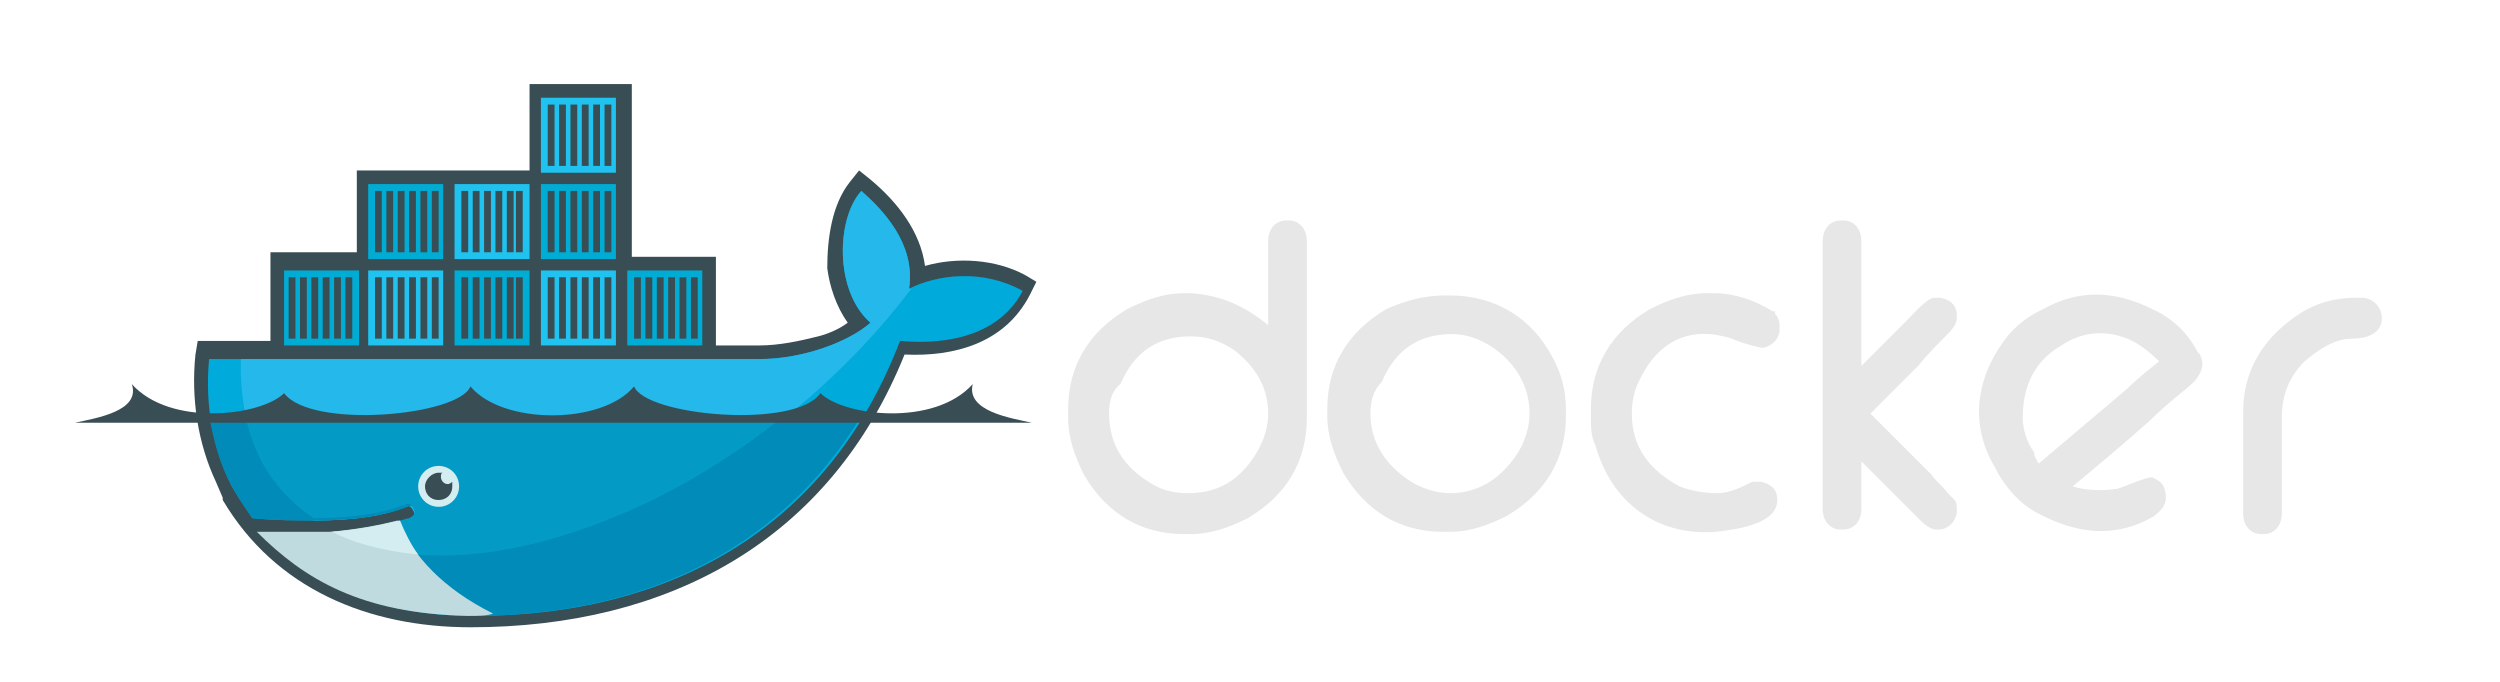
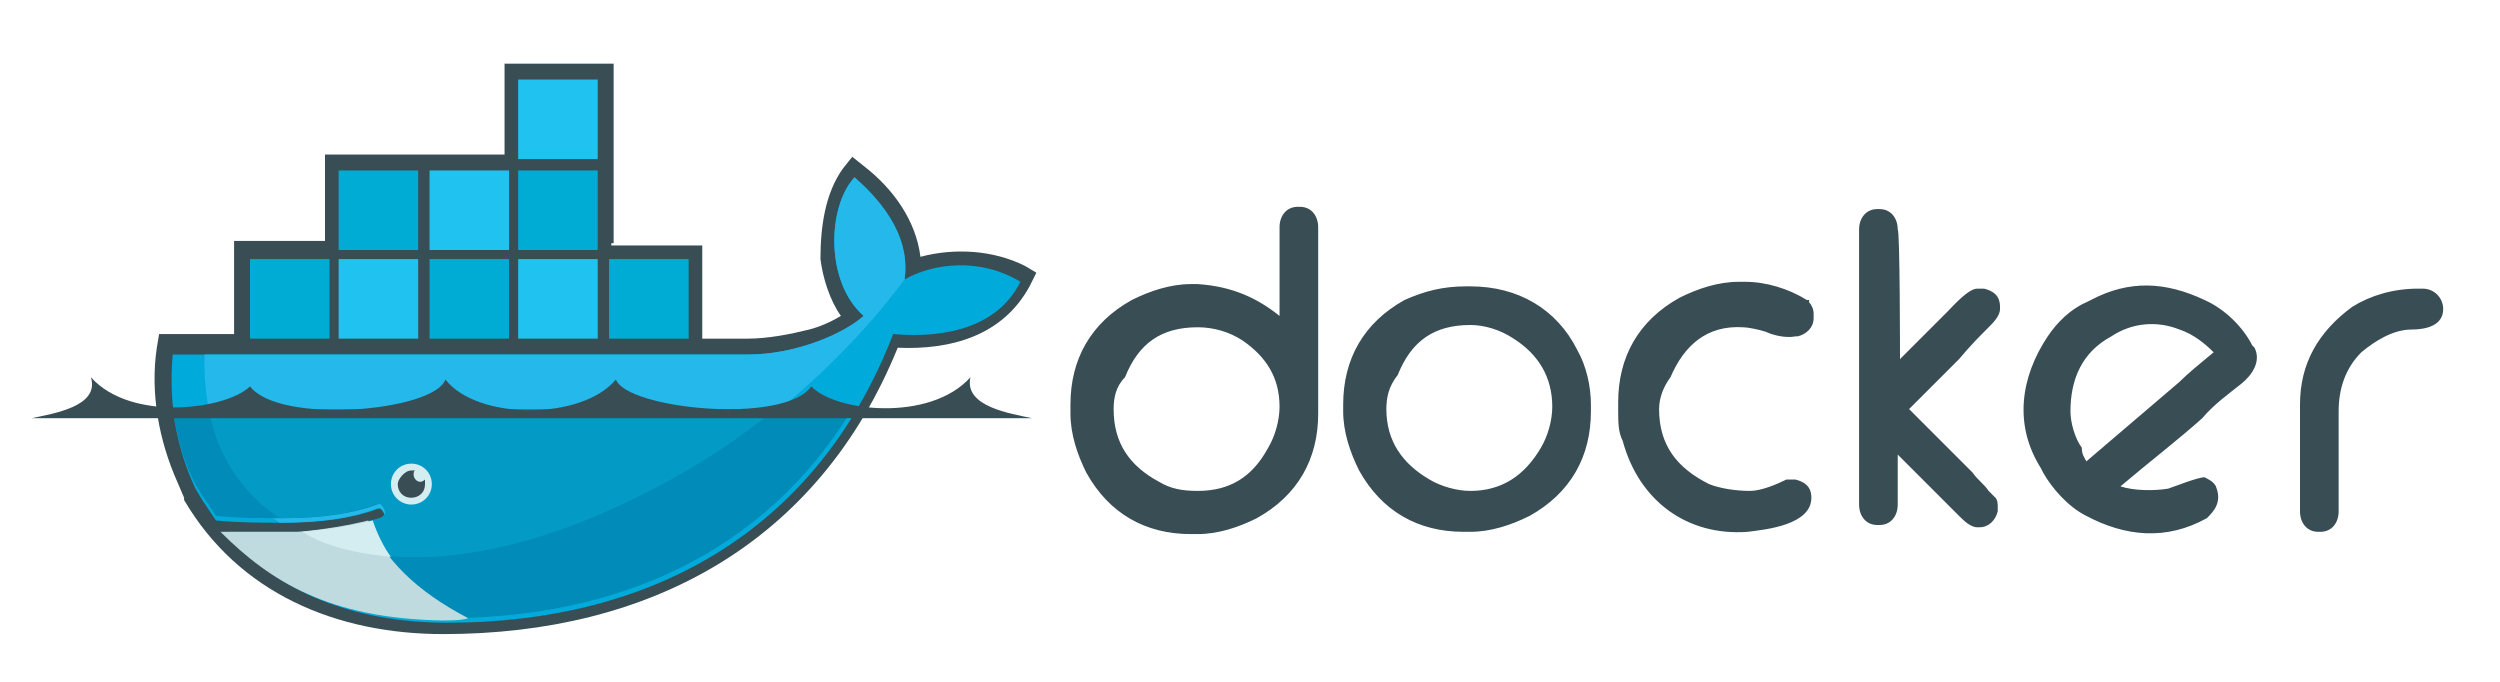
- <svg xmlns="http://www.w3.org/2000/svg" version="1.1" id="Layer_1" x="0px" y="0px" viewBox="0 0 110 30" enable-background="new 0 0 110 30" xml:space="preserve">
+ <svg xmlns="http://www.w3.org/2000/svg" version="1.1" id="Layer_1" x="0px" y="0px" viewBox="-25 15 110 30" enable-background="new -25 15 110 30" xml:space="preserve">
  <g>
    <g>
-       <path id="outline_2_" fill-rule="evenodd" clip-rule="evenodd" fill="#394D54" d="M27.7,11.3h3.8v3.9h1.9c0.9,0,1.8-0.2,2.6-0.4    c0.4-0.1,0.9-0.3,1.3-0.6c-0.5-0.7-0.8-1.6-0.9-2.4C36.4,10.5,36.6,9,37.4,8l0.4-0.5l0.5,0.4c1.2,1,2.2,2.3,2.4,3.8    c1.4-0.4,3.1-0.3,4.4,0.4l0.5,0.3L45.3,13c-1.1,2.1-3.3,2.7-5.5,2.6c-3.3,8.2-10.4,12-19.1,12c-4.5,0-8.6-1.7-10.9-5.6l0-0.1    l-0.3-0.7c-0.8-1.7-1.1-3.7-0.9-5.6l0.1-0.6h3.2v-3.9h3.8V7.5h7.6V3.7h4.5V11.3z" />
+       <path id="outline_2_" fill="#394D54" d="M1.9,25.8h4v4.1h2c0.9,0,1.9-0.2,2.7-0.4c0.4-0.1,0.9-0.3,1.4-0.6    c-0.5-0.7-0.8-1.7-0.9-2.5c0-1.4,0.2-2.9,1-4l0.4-0.5l0.5,0.4c1.3,1,2.3,2.4,2.5,4c1.5-0.4,3.2-0.3,4.6,0.4l0.5,0.3l-0.3,0.6    c-1.2,2.2-3.5,2.8-5.8,2.7c-3.5,8.6-10.9,12.6-20,12.6c-4.7,0-9-1.8-11.4-5.9v-0.1l-0.3-0.7c-0.8-1.8-1.2-3.9-0.9-5.9l0.1-0.6h3.3    v-4.1h4v-3.8h7.9v-4H2v7.9H1.9z" />
      <g id="body_colors_2_">
-         <path fill="#00AADA" d="M40,12.7c0.3-2-1.2-3.5-2.1-4.3c-1.1,1.2-1.2,4.4,0.4,5.8c-0.9,0.8-2.9,1.6-4.9,1.6H9.2     c-0.2,2.1,0.2,4,1,5.6l0.3,0.5c0.2,0.3,0.4,0.6,0.6,0.9l0,0c1,0.1,1.9,0.1,2.8,0.1c0,0,0,0,0,0c1.7,0,3-0.2,4-0.6     c0.2-0.1,0.3,0,0.4,0.2c0.1,0.2,0,0.3-0.2,0.4c-0.1,0-0.3,0.1-0.4,0.1c0,0,0,0,0,0c-0.8,0.2-1.7,0.4-2.8,0.5c0.1,0-0.1,0-0.1,0     c0,0-0.1,0-0.1,0c-0.4,0-0.9,0-1.4,0c-0.5,0-1.1,0-1.6,0l0,0c2,2.3,5.2,3.6,9.2,3.6c8.4,0,15.5-3.7,18.7-12.1     c2.2,0.2,4.4-0.3,5.4-2.2C43.2,11.8,41.2,12.1,40,12.7z" />
-         <path fill="#24B8EB" d="M40,12.7c0.3-2-1.2-3.5-2.1-4.3c-1.1,1.2-1.2,4.4,0.4,5.8c-0.9,0.8-2.9,1.6-4.9,1.6H10.6     c-0.1,3.2,1.1,5.6,3.2,7.1c0,0,0,0,0,0c1.7,0,3-0.2,4-0.6c0.2-0.1,0.3,0,0.4,0.2c0.1,0.2,0,0.3-0.2,0.4c-0.1,0-0.3,0.1-0.4,0.1     c0,0,0,0,0,0c-0.8,0.2-1.7,0.4-2.9,0.5c0,0,0,0,0,0c2.9,1.5,7,1.5,11.7-0.4c5.3-2,10.3-5.9,13.7-10.4     C40.1,12.7,40.1,12.7,40,12.7z" />
-         <path fill="#008BB8" d="M9.2,18.3c0.2,1.1,0.5,2.2,1,3.1l0.3,0.5c0.2,0.3,0.4,0.6,0.6,0.9c1,0.1,1.9,0.1,2.8,0.1     c1.7,0,3-0.2,4-0.6c0.2-0.1,0.3,0,0.4,0.2c0.1,0.2,0,0.3-0.2,0.4c-0.1,0-0.3,0.1-0.4,0.1c0,0,0,0,0,0c-0.8,0.2-1.7,0.4-2.9,0.5     c0,0-0.1,0-0.1,0c-0.4,0-0.9,0-1.4,0c-0.5,0-1.1,0-1.7,0c2,2.3,5.2,3.6,9.2,3.6c7.2,0,13.4-2.7,17.1-8.8H9.2z" />
-         <path fill="#039BC6" d="M10.8,18.3c0.4,2,1.5,3.5,3,4.5c1.7,0,3-0.2,4-0.6c0.2-0.1,0.3,0,0.4,0.2c0.1,0.2,0,0.3-0.2,0.4     c-0.1,0-0.3,0.1-0.4,0.1c0,0,0,0,0,0c-0.8,0.2-1.8,0.4-2.9,0.5c2.9,1.5,7,1.4,11.7-0.4c2.9-1.1,5.6-2.7,8.1-4.7H10.8z" />
+         <path fill="#00AADA" d="M14.8,27.3c0.3-2.1-1.3-3.7-2.2-4.5c-1.2,1.3-1.3,4.6,0.4,6.1c-0.9,0.8-3,1.7-5.1,1.7h-25.3     c-0.2,2.2,0.2,4.2,1,5.9l0.3,0.5c0.2,0.3,0.4,0.6,0.6,0.9l0,0c1,0.1,2,0.1,2.9,0.1l0,0c1.8,0,3.1-0.2,4.2-0.6     c0.2-0.1,0.3,0,0.4,0.2c0.1,0.2,0,0.3-0.2,0.4c-0.1,0-0.3,0.1-0.4,0.1l0,0c-0.8,0.2-1.8,0.4-2.9,0.5c0.1,0-0.1,0-0.1,0h-0.1     c-0.4,0-0.9,0-1.5,0c-0.5,0-1.2,0-1.7,0l0,0c2.1,2.4,5.4,3.8,9.6,3.8c8.8,0,16.2-3.9,19.6-12.7c2.3,0.2,4.6-0.3,5.6-2.3     C18.1,26.3,16,26.6,14.8,27.3z" />
+         <path fill="#24B8EB" d="M14.8,27.3c0.3-2.1-1.3-3.7-2.2-4.5c-1.2,1.3-1.3,4.6,0.4,6.1c-0.9,0.8-3,1.7-5.1,1.7H-16     c-0.1,3.3,1.2,5.9,3.3,7.4l0,0c1.8,0,3.1-0.2,4.2-0.6c0.2-0.1,0.3,0,0.4,0.2c0.1,0.2,0,0.3-0.2,0.4c-0.1,0-0.3,0.1-0.4,0.1l0,0     c-0.8,0.2-1.8,0.4-3,0.5l0,0c3,1.6,7.3,1.6,12.2-0.4c5.5-2.1,10.8-6.2,14.3-10.9C14.9,27.3,14.9,27.3,14.8,27.3z" />
+         <path fill="#008BB8" d="M-17.4,33.1c0.2,1.2,0.5,2.3,1,3.2l0.3,0.5c0.2,0.3,0.4,0.6,0.6,0.9c1,0.1,2,0.1,2.9,0.1     c1.8,0,3.1-0.2,4.2-0.6c0.2-0.1,0.3,0,0.4,0.2c0.1,0.2,0,0.3-0.2,0.4c-0.1,0-0.3,0.1-0.4,0.1l0,0c-0.8,0.2-1.8,0.4-3,0.5h-0.1     c-0.4,0-0.9,0-1.5,0c-0.5,0-1.2,0-1.8,0c2.1,2.4,5.4,3.8,9.6,3.8c7.5,0,14-2.8,17.9-9.2H-17.4z" />
+         <path fill="#039BC6" d="M-15.8,33.1c0.4,2.1,1.6,3.7,3.1,4.7c1.8,0,3.1-0.2,4.2-0.6c0.2-0.1,0.3,0,0.4,0.2c0.1,0.2,0,0.3-0.2,0.4     c-0.1,0-0.3,0.1-0.4,0.1l0,0c-0.8,0.2-1.9,0.4-3,0.5c3,1.6,7.3,1.5,12.2-0.4c3-1.2,5.9-2.8,8.5-4.9H-15.8z" />
      </g>
      <g id="Containers_2_">
-         <path fill-rule="evenodd" clip-rule="evenodd" fill="#00ACD3" d="M15.2,12.2h0.3v2.7h-0.3V12.2z M14.7,12.2H15v2.7h-0.3V12.2z      M14.2,12.2h0.3v2.7h-0.3V12.2z M13.7,12.2H14v2.7h-0.3V12.2z M13.2,12.2h0.3v2.7h-0.3V12.2z M12.7,12.2H13v2.7h-0.3V12.2z      M12.5,11.9h3.3v3.3h-3.3V11.9z" />
-         <path fill-rule="evenodd" clip-rule="evenodd" fill="#00ACD3" d="M19,8.4h0.3v2.7H19V8.4z M18.5,8.4h0.3v2.7h-0.3V8.4z M18,8.4     h0.3v2.7H18V8.4z M17.5,8.4h0.3v2.7h-0.3V8.4z M17,8.4h0.3v2.7H17V8.4z M16.5,8.4h0.3v2.7h-0.3V8.4z M16.2,8.1h3.3v3.3h-3.3V8.1z     " />
-         <path fill-rule="evenodd" clip-rule="evenodd" fill="#20C2EF" d="M19,12.2h0.3v2.7H19V12.2z M18.5,12.2h0.3v2.7h-0.3V12.2z      M18,12.2h0.3v2.7H18V12.2z M17.5,12.2h0.3v2.7h-0.3V12.2z M17,12.2h0.3v2.7H17V12.2z M16.5,12.2h0.3v2.7h-0.3V12.2z M16.2,11.9     h3.3v3.3h-3.3V11.9z" />
-         <path fill-rule="evenodd" clip-rule="evenodd" fill="#00ACD3" d="M22.8,12.2H23v2.7h-0.3V12.2z M22.3,12.2h0.3v2.7h-0.3V12.2z      M21.8,12.2h0.3v2.7h-0.3V12.2z M21.3,12.2h0.3v2.7h-0.3V12.2z M20.8,12.2h0.3v2.7h-0.3V12.2z M20.3,12.2h0.3v2.7h-0.3V12.2z      M20,11.9h3.3v3.3H20V11.9z" />
-         <path fill-rule="evenodd" clip-rule="evenodd" fill="#20C2EF" d="M22.8,8.4H23v2.7h-0.3V8.4z M22.3,8.4h0.3v2.7h-0.3V8.4z      M21.8,8.4h0.3v2.7h-0.3V8.4z M21.3,8.4h0.3v2.7h-0.3V8.4z M20.8,8.4h0.3v2.7h-0.3V8.4z M20.3,8.4h0.3v2.7h-0.3V8.4z M20,8.1h3.3     v3.3H20V8.1z" />
-         <path fill-rule="evenodd" clip-rule="evenodd" fill="#20C2EF" d="M26.6,12.2h0.3v2.7h-0.3V12.2z M26.1,12.2h0.3v2.7h-0.3V12.2z      M25.6,12.2h0.3v2.7h-0.3V12.2z M25.1,12.2h0.3v2.7h-0.3V12.2z M24.6,12.2h0.3v2.7h-0.3V12.2z M24.1,12.2h0.3v2.7h-0.3V12.2z      M23.8,11.9h3.3v3.3h-3.3V11.9z" />
-         <path fill-rule="evenodd" clip-rule="evenodd" fill="#00ACD3" d="M26.6,8.4h0.3v2.7h-0.3V8.4z M26.1,8.4h0.3v2.7h-0.3V8.4z      M25.6,8.4h0.3v2.7h-0.3V8.4z M25.1,8.4h0.3v2.7h-0.3V8.4z M24.6,8.4h0.3v2.7h-0.3V8.4z M24.1,8.4h0.3v2.7h-0.3V8.4z M23.8,8.1     h3.3v3.3h-3.3V8.1z" />
-         <path fill-rule="evenodd" clip-rule="evenodd" fill="#20C2EF" d="M26.6,4.6h0.3v2.7h-0.3V4.6z M26.1,4.6h0.3v2.7h-0.3V4.6z      M25.6,4.6h0.3v2.7h-0.3V4.6z M25.1,4.6h0.3v2.7h-0.3V4.6z M24.6,4.6h0.3v2.7h-0.3V4.6z M24.1,4.6h0.3v2.7h-0.3V4.6z M23.8,4.3     h3.3v3.3h-3.3V4.3z" />
-         <path fill-rule="evenodd" clip-rule="evenodd" fill="#00ACD3" d="M30.4,12.2h0.3v2.7h-0.3V12.2z M29.9,12.2h0.3v2.7h-0.3V12.2z      M29.4,12.2h0.3v2.7h-0.3V12.2z M28.9,12.2h0.3v2.7h-0.3V12.2z M28.4,12.2h0.3v2.7h-0.3V12.2z M27.9,12.2h0.3v2.7h-0.3V12.2z      M27.6,11.9h3.3v3.3h-3.3V11.9z" />
+         <path fill="#00ACD3" d="M-11.2,26.7h0.3v2.8h-0.3V26.7z M-11.7,26.7h0.3v2.8h-0.3V26.7z M-12.2,26.7h0.3v2.8h-0.3V26.7z      M-12.7,26.7h0.3v2.8h-0.3V26.7z M-13.2,26.7h0.3v2.8h-0.3V26.7z M-13.8,26.7h0.3v2.8h-0.3V26.7z M-14,26.4h3.5v3.5H-14V26.4z" />
+         <path fill="#00ACD3" d="M-7.2,22.8h0.3v2.8h-0.3V22.8z M-7.7,22.8h0.3v2.8h-0.3V22.8z M-8.2,22.8h0.3v2.8h-0.3V22.8z M-8.8,22.8     h0.3v2.8h-0.3V22.8z M-9.3,22.8H-9v2.8h-0.3V22.8z M-9.8,22.8h0.3v2.8h-0.3V22.8z M-10.1,22.5h3.5v3.5h-3.5V22.5z" />
+         <path fill="#20C2EF" d="M-7.2,26.7h0.3v2.8h-0.3V26.7z M-7.7,26.7h0.3v2.8h-0.3V26.7z M-8.2,26.7h0.3v2.8h-0.3V26.7z M-8.8,26.7     h0.3v2.8h-0.3V26.7z M-9.3,26.7H-9v2.8h-0.3V26.7z M-9.8,26.7h0.3v2.8h-0.3V26.7z M-10.1,26.4h3.5v3.5h-3.5V26.4z" />
+         <path fill="#00ACD3" d="M-3.2,26.7H-3v2.8h-0.3v-2.8H-3.2z M-3.7,26.7h0.3v2.8h-0.3V26.7z M-4.3,26.7h0.3v2.8h-0.3V26.7z      M-4.8,26.7h0.3v2.8h-0.3V26.7z M-5.3,26.7H-5v2.8h-0.3V26.7z M-5.8,26.7h0.3v2.8h-0.3V26.7z M-6.1,26.4h3.5v3.5h-3.5V26.4z" />
+         <path fill="#20C2EF" d="M-3.2,22.8H-3v2.8h-0.3v-2.8H-3.2z M-3.7,22.8h0.3v2.8h-0.3V22.8z M-4.3,22.8h0.3v2.8h-0.3V22.8z      M-4.8,22.8h0.3v2.8h-0.3V22.8z M-5.3,22.8H-5v2.8h-0.3V22.8z M-5.8,22.8h0.3v2.8h-0.3V22.8z M-6.1,22.5h3.5v3.5h-3.5V22.5z" />
+         <path fill="#20C2EF" d="M0.8,26.7h0.3v2.8H0.8V26.7z M0.2,26.7h0.3v2.8H0.2V26.7z M-0.3,26.7H0v2.8h-0.3V26.7z M-0.8,26.7h0.3     v2.8h-0.3V26.7z M-1.3,26.7H-1v2.8h-0.3V26.7z M-1.8,26.7h0.3v2.8h-0.3V26.7z M-2.2,26.4h3.5v3.5h-3.5V26.4z" />
+         <path fill="#00ACD3" d="M0.8,22.8h0.3v2.8H0.8V22.8z M0.2,22.8h0.3v2.8H0.2V22.8z M-0.3,22.8H0v2.8h-0.3V22.8z M-0.8,22.8h0.3     v2.8h-0.3V22.8z M-1.3,22.8H-1v2.8h-0.3V22.8z M-1.8,22.8h0.3v2.8h-0.3V22.8z M-2.2,22.5h3.5v3.5h-3.5V22.5z" />
+         <path fill="#20C2EF" d="M0.8,18.8h0.3v2.8H0.8V18.8z M0.2,18.8h0.3v2.8H0.2V18.8z M-0.3,18.8H0v2.8h-0.3V18.8z M-0.8,18.8h0.3     v2.8h-0.3V18.8z M-1.3,18.8H-1v2.8h-0.3V18.8z M-1.8,18.8h0.3v2.8h-0.3V18.8z M-2.2,18.5h3.5v3.5h-3.5V18.5z" />
+         <path fill="#00ACD3" d="M4.7,26.7h0.3v2.8H4.7V26.7z M4.2,26.7h0.3v2.8H4.2V26.7z M3.7,26.7H4v2.8H3.7V26.7z M3.2,26.7h0.3v2.8     H3.2V26.7z M2.7,26.7H3v2.8H2.7V26.7z M2.1,26.7h0.3v2.8H2.1V26.7z M1.8,26.4h3.5v3.5H1.8V26.4z" />
      </g>
-       <path fill-rule="evenodd" clip-rule="evenodd" fill="#D4EDF1" d="M19.3,20.5c0.5,0,0.9,0.4,0.9,0.9c0,0.5-0.4,0.9-0.9,0.9    c-0.5,0-0.9-0.4-0.9-0.9C18.4,20.9,18.8,20.5,19.3,20.5" />
-       <path fill-rule="evenodd" clip-rule="evenodd" fill="#394D54" d="M19.3,20.8c0.1,0,0.2,0,0.2,0c-0.1,0-0.1,0.1-0.1,0.2    c0,0.1,0.1,0.3,0.3,0.3c0.1,0,0.2-0.1,0.2-0.1c0,0.1,0,0.2,0,0.2c0,0.4-0.3,0.6-0.6,0.6c-0.4,0-0.6-0.3-0.6-0.6    C18.7,21.1,19,20.8,19.3,20.8" />
-       <path fill-rule="evenodd" clip-rule="evenodd" fill="#394D54" d="M3.3,18.6h19.8h2.5h19.8c-0.9-0.2-2.9-0.5-2.6-1.7    c-1.7,1.9-5.7,1.4-6.7,0.4c-1.1,1.6-7.7,1-8.2-0.3c-1.4,1.7-5.8,1.7-7.2,0c-0.5,1.3-7,1.9-8.2,0.3c-1,1-5,1.5-6.7-0.4    C6.2,18.1,4.2,18.4,3.3,18.6" />
-       <path fill="#BFDBE0" d="M21.7,27c-2.2-1.1-3.5-2.5-4.2-4.1c-0.8,0.2-1.8,0.4-3,0.5c-0.4,0-0.9,0-1.4,0c-0.6,0-1.1,0-1.8,0    c2.1,2.1,4.6,3.6,9.3,3.7C21,27.1,21.4,27.1,21.7,27z" />
-       <path fill="#D4EDF1" d="M18.4,24.4c-0.3-0.4-0.6-1-0.8-1.5c-0.8,0.2-1.8,0.4-3,0.5C15.4,23.8,16.5,24.2,18.4,24.4z" />
+       <path fill="#D4EDF1" d="M-6.9,35.4c0.5,0,0.9,0.4,0.9,0.9c0,0.5-0.4,0.9-0.9,0.9s-0.9-0.4-0.9-0.9C-7.8,35.8-7.4,35.4-6.9,35.4" />
+       <path fill="#394D54" d="M-6.9,35.7c0.1,0,0.2,0,0.2,0c-0.1,0-0.1,0.1-0.1,0.2s0.1,0.3,0.3,0.3c0.1,0,0.2-0.1,0.2-0.1    c0,0.1,0,0.2,0,0.2c0,0.4-0.3,0.6-0.6,0.6c-0.4,0-0.6-0.3-0.6-0.6C-7.5,36.1-7.2,35.7-6.9,35.7" />
+       <path fill="#394D54" d="M-23.6,33.4h20.7h2.6h20.7c-0.9-0.2-3-0.5-2.7-1.8c-1.8,2-6,1.5-7,0.4c-1.2,1.7-8.1,1-8.6-0.3    c-1.5,1.8-6.1,1.8-7.5,0c-0.5,1.4-7.3,2-8.6,0.3c-1,1-5.2,1.6-7-0.4C-20.6,32.9-22.7,33.2-23.6,33.4" />
+       <path fill="#BFDBE0" d="M-4.4,42.2c-2.3-1.2-3.7-2.6-4.4-4.3c-0.8,0.2-1.9,0.4-3.1,0.5c-0.4,0-0.9,0-1.5,0c-0.6,0-1.2,0-1.9,0    c2.2,2.2,4.8,3.8,9.7,3.9C-5.1,42.3-4.7,42.3-4.4,42.2z" />
+       <path fill="#D4EDF1" d="M-7.8,39.5c-0.3-0.4-0.6-1-0.8-1.6c-0.8,0.2-1.9,0.4-3.1,0.5C-10.9,38.9-9.8,39.3-7.8,39.5z" />
    </g>
-     <path fill-rule="evenodd" clip-rule="evenodd" fill="#E7E7E7" d="M89.7,20.4c1.3-1.1,2.6-2.2,3.9-3.3c0.4-0.4,0.9-0.8,1.4-1.2   c-0.4-0.4-0.9-0.8-1.4-1c-1-0.4-2-0.3-2.9,0.3c-1.2,0.7-1.7,1.8-1.7,3.2c0,0.5,0.2,1.1,0.5,1.5C89.5,20.1,89.6,20.2,89.7,20.4    M91.2,21.4c0.6,0.2,1.4,0.2,2,0.1c0.3-0.1,1.2-0.5,1.5-0.5l0,0l0,0c0.2,0.1,0.4,0.2,0.5,0.4c0.2,0.5,0.1,0.9-0.3,1.2l-0.1,0.1   c-1.7,1-3.4,0.8-5.1-0.1c-0.8-0.4-1.4-1.1-1.8-1.8l-0.1-0.2c-1.1-1.8-0.9-3.8,0.3-5.5c0.4-0.6,1-1.1,1.6-1.4l0.2-0.1   c1.6-0.9,3.2-0.8,4.8,0c0.9,0.4,1.6,1.1,2,1.9l0.1,0.1c0.3,0.6-0.1,1.1-0.6,1.5c-0.5,0.4-1.1,0.9-1.6,1.4   C93.6,19.4,92.4,20.4,91.2,21.4z M103.7,13.1h0.2c0.5,0,0.9,0.4,0.9,0.9c0,0.7-0.7,0.9-1.3,0.9c-0.8,0-1.5,0.5-2.1,1   c-0.7,0.7-1,1.5-1,2.5v4.2c0,0.5-0.3,0.9-0.8,0.9h-0.1c-0.5,0-0.8-0.4-0.8-0.9v-4.5c0-1.7,0.8-3.1,2.2-4.1   C101.7,13.4,102.6,13.1,103.7,13.1z M81.9,16.1c0.7-0.7,1.4-1.4,2-2c0.2-0.2,0.9-1,1.2-1h0.3l0,0c0.4,0.1,0.7,0.3,0.7,0.8V14   c0,0.3-0.3,0.6-0.5,0.8c-0.4,0.4-0.8,0.8-1.2,1.3l-2.1,2.1c0.9,0.9,1.8,1.8,2.7,2.7c0.2,0.3,0.5,0.5,0.7,0.8   c0.1,0.1,0.2,0.2,0.3,0.3c0.1,0.1,0.1,0.3,0.1,0.4v0.2l0,0c-0.1,0.4-0.4,0.7-0.8,0.7h-0.1c-0.3,0-0.6-0.3-0.8-0.5   c-0.4-0.4-0.8-0.8-1.2-1.2l-1.3-1.3v2.1c0,0.5-0.3,0.9-0.8,0.9h-0.1c-0.5,0-0.8-0.4-0.8-0.9V10.6c0-0.5,0.3-0.9,0.8-0.9h0.1   c0.5,0,0.8,0.4,0.8,0.9V16.1z M76.2,14.9c-0.3-0.1-0.8-0.2-1-0.2c-1.5-0.1-2.5,0.8-3.1,2.1c-0.2,0.4-0.3,0.9-0.3,1.4   c0,1.5,0.8,2.5,2.1,3.2c0.5,0.2,1.1,0.3,1.7,0.3c0.5,0,1.1-0.3,1.5-0.5l0.1,0h0.3l0,0c0.4,0.1,0.7,0.3,0.7,0.8V22   c0,1.1-1.9,1.3-2.7,1.4c-2.6,0.2-4.6-1.3-5.3-3.8C70,19.2,70,18.8,70,18.3V18c0-1.9,0.9-3.4,2.6-4.4c0.8-0.4,1.6-0.7,2.5-0.7h0.3   c0.9,0,1.8,0.3,2.6,0.8l0.1,0l0,0.1c0.1,0.1,0.2,0.3,0.2,0.5v0.2c0,0.4-0.3,0.7-0.7,0.8l0,0h-0.1C77,15.2,76.4,15,76.2,14.9z    M60.3,18.2c0,1.3,0.7,2.3,1.8,3c0.5,0.3,1.1,0.5,1.7,0.5c1.3,0,2.3-0.7,3-1.8c0.3-0.5,0.5-1.1,0.5-1.7c0-1.2-0.6-2.2-1.6-2.9   c-0.6-0.4-1.2-0.6-1.8-0.6c-1.5,0-2.5,0.7-3.1,2.1C60.4,17.2,60.3,17.7,60.3,18.2z M63.6,13h0.2c2,0,3.6,1,4.5,2.7   c0.4,0.7,0.6,1.5,0.6,2.3v0.3c0,1.9-0.9,3.4-2.6,4.4c-0.8,0.4-1.6,0.7-2.5,0.7h-0.3c-1.9,0-3.4-0.9-4.4-2.6   c-0.4-0.8-0.7-1.6-0.7-2.5V18c0-1.9,0.9-3.4,2.6-4.4C61.9,13.2,62.7,13,63.6,13z M48.8,18.2c0,1.4,0.7,2.4,1.9,3.1   c0.5,0.3,1,0.4,1.6,0.4c1.3,0,2.3-0.6,3-1.8c0.3-0.5,0.5-1.1,0.5-1.7c0-1.2-0.6-2.1-1.5-2.8c-0.6-0.4-1.2-0.6-1.9-0.6   c-1.5,0-2.5,0.7-3.1,2.1C48.9,17.2,48.8,17.7,48.8,18.2z M55.8,14.3v-3.7c0-0.5,0.3-0.9,0.8-0.9h0.1c0.5,0,0.8,0.4,0.8,0.9v7.8   c0,1.9-0.9,3.4-2.6,4.4c-0.8,0.4-1.6,0.7-2.5,0.7h-0.3c-1.9,0-3.4-0.9-4.4-2.6c-0.4-0.8-0.7-1.6-0.7-2.5V18c0-1.9,0.9-3.4,2.6-4.4   c0.8-0.4,1.6-0.7,2.5-0.7h0.3C53.8,13,54.8,13.5,55.8,14.3z" />
+     <path fill="#394D54" d="M66.8,35.3c1.4-1.2,2.7-2.3,4.1-3.5c0.4-0.4,0.9-0.8,1.5-1.3c-0.4-0.4-0.9-0.8-1.5-1c-1-0.4-2.1-0.3-3,0.3   c-1.3,0.7-1.8,1.9-1.8,3.3c0,0.5,0.2,1.2,0.5,1.6C66.6,35,66.7,35.1,66.8,35.3 M68.3,36.4c0.6,0.2,1.5,0.2,2.1,0.1   c0.3-0.1,1.3-0.5,1.6-0.5l0,0l0,0c0.2,0.1,0.4,0.2,0.5,0.4c0.2,0.5,0.1,0.9-0.3,1.3l-0.1,0.1c-1.8,1-3.6,0.8-5.3-0.1   c-0.8-0.4-1.5-1.2-1.9-1.9l-0.1-0.2c-1.2-1.9-0.9-4,0.3-5.8c0.4-0.6,1-1.2,1.7-1.5l0.2-0.1c1.7-0.9,3.3-0.8,5,0   c0.9,0.4,1.7,1.2,2.1,2l0.1,0.1c0.3,0.6-0.1,1.2-0.6,1.6c-0.5,0.4-1.2,0.9-1.7,1.5C70.9,34.3,69.6,35.3,68.3,36.4z M81.4,27.7h0.2   c0.5,0,0.9,0.4,0.9,0.9c0,0.7-0.7,0.9-1.4,0.9c-0.8,0-1.6,0.5-2.2,1c-0.7,0.7-1,1.6-1,2.6v4.4c0,0.5-0.3,0.9-0.8,0.9H77   c-0.5,0-0.8-0.4-0.8-0.9v-4.7c0-1.8,0.8-3.2,2.3-4.3C79.3,28,80.3,27.7,81.4,27.7z M58.6,30.8c0.7-0.7,1.5-1.5,2.1-2.1   c0.2-0.2,0.9-1,1.3-1h0.3l0,0c0.4,0.1,0.7,0.3,0.7,0.8v0.1c0,0.3-0.3,0.6-0.5,0.8c-0.4,0.4-0.8,0.8-1.3,1.4L59,33   c0.9,0.9,1.9,1.9,2.8,2.8c0.2,0.3,0.5,0.5,0.7,0.8c0.1,0.1,0.2,0.2,0.3,0.3c0.1,0.1,0.1,0.3,0.1,0.4v0.2l0,0   c-0.1,0.4-0.4,0.7-0.8,0.7h-0.1c-0.3,0-0.6-0.3-0.8-0.5c-0.4-0.4-0.8-0.8-1.3-1.3l-1.4-1.4v2.2c0,0.5-0.3,0.9-0.8,0.9h-0.1   c-0.5,0-0.8-0.4-0.8-0.9V25.1c0-0.5,0.3-0.9,0.8-0.9h0.1c0.5,0,0.8,0.4,0.8,0.9C58.6,25.1,58.6,30.8,58.6,30.8z M52.7,29.6   c-0.3-0.1-0.8-0.2-1-0.2c-1.6-0.1-2.6,0.8-3.2,2.2C48.2,32,48,32.5,48,33c0,1.6,0.8,2.6,2.2,3.3c0.5,0.2,1.2,0.3,1.8,0.3   c0.5,0,1.2-0.3,1.6-0.5h0.1H54l0,0c0.4,0.1,0.7,0.3,0.7,0.8l0,0c0,1.2-2,1.4-2.8,1.5c-2.7,0.2-4.8-1.4-5.5-4   c-0.2-0.4-0.2-0.8-0.2-1.4v-0.3c0-2,0.9-3.6,2.7-4.6c0.8-0.4,1.7-0.7,2.6-0.7h0.3c0.9,0,1.9,0.3,2.7,0.8h0.1v0.1   c0.1,0.1,0.2,0.3,0.2,0.5v0.2c0,0.4-0.3,0.7-0.7,0.8l0,0H54C53.5,29.9,52.9,29.7,52.7,29.6z M36,33c0,1.4,0.7,2.4,1.9,3.1   c0.5,0.3,1.2,0.5,1.8,0.5c1.4,0,2.4-0.7,3.1-1.9c0.3-0.5,0.5-1.2,0.5-1.8c0-1.3-0.6-2.3-1.7-3c-0.6-0.4-1.3-0.6-1.9-0.6   c-1.6,0-2.6,0.7-3.2,2.2C36.1,32,36,32.5,36,33z M39.5,27.6h0.2c2.1,0,3.8,1,4.7,2.8c0.4,0.7,0.6,1.6,0.6,2.4v0.3   c0,2-0.9,3.6-2.7,4.6c-0.8,0.4-1.7,0.7-2.6,0.7h-0.3c-2,0-3.6-0.9-4.6-2.7c-0.4-0.8-0.7-1.7-0.7-2.6v-0.3c0-2,0.9-3.6,2.7-4.6   C37.7,27.8,38.5,27.6,39.5,27.6z M24,33c0,1.5,0.7,2.5,2,3.2c0.5,0.3,1,0.4,1.7,0.4c1.4,0,2.4-0.6,3.1-1.9c0.3-0.5,0.5-1.2,0.5-1.8   c0-1.3-0.6-2.2-1.6-2.9c-0.6-0.4-1.3-0.6-2-0.6c-1.6,0-2.6,0.7-3.2,2.2C24.1,32,24,32.5,24,33z M31.3,28.9v-3.9   c0-0.5,0.3-0.9,0.8-0.9h0.1c0.5,0,0.8,0.4,0.8,0.9v8.2c0,2-0.9,3.6-2.7,4.6c-0.8,0.4-1.7,0.7-2.6,0.7h-0.3c-2,0-3.6-0.9-4.6-2.7   c-0.4-0.8-0.7-1.7-0.7-2.6v-0.4c0-2,0.9-3.6,2.7-4.6c0.8-0.4,1.7-0.7,2.6-0.7h0.3C29.2,27.6,30.3,28.1,31.3,28.9z" />
  </g>
</svg>
